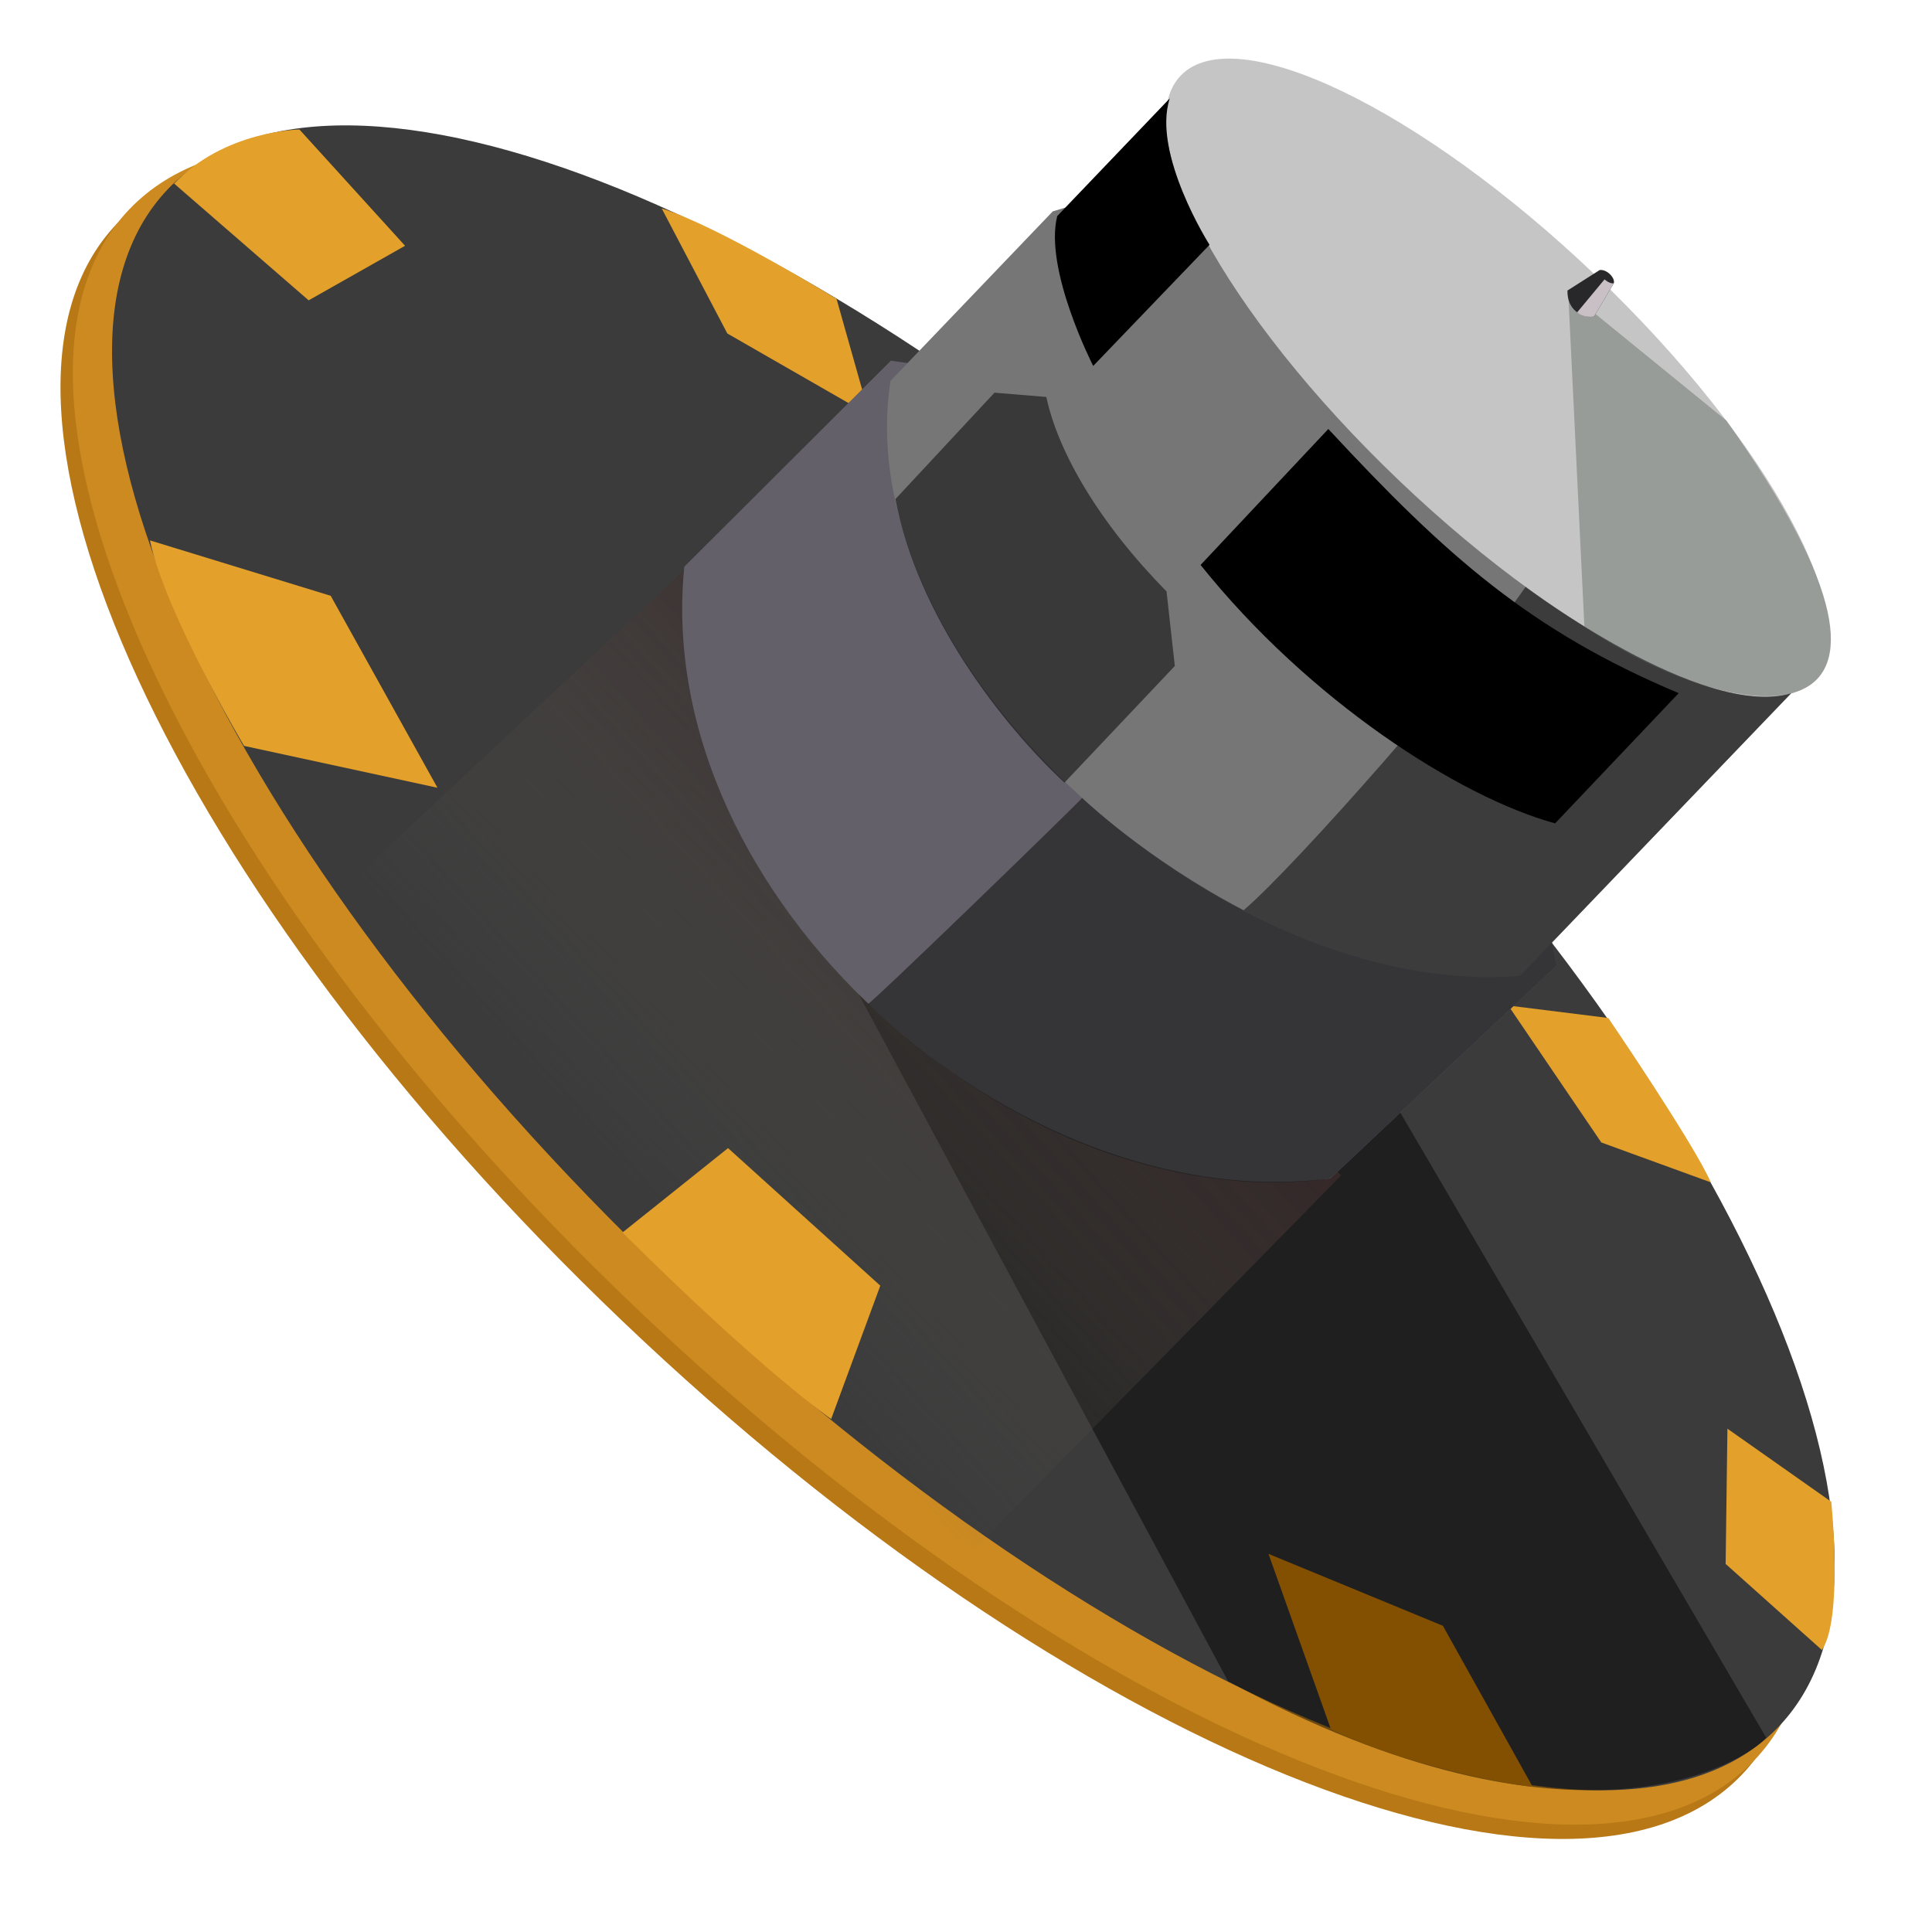
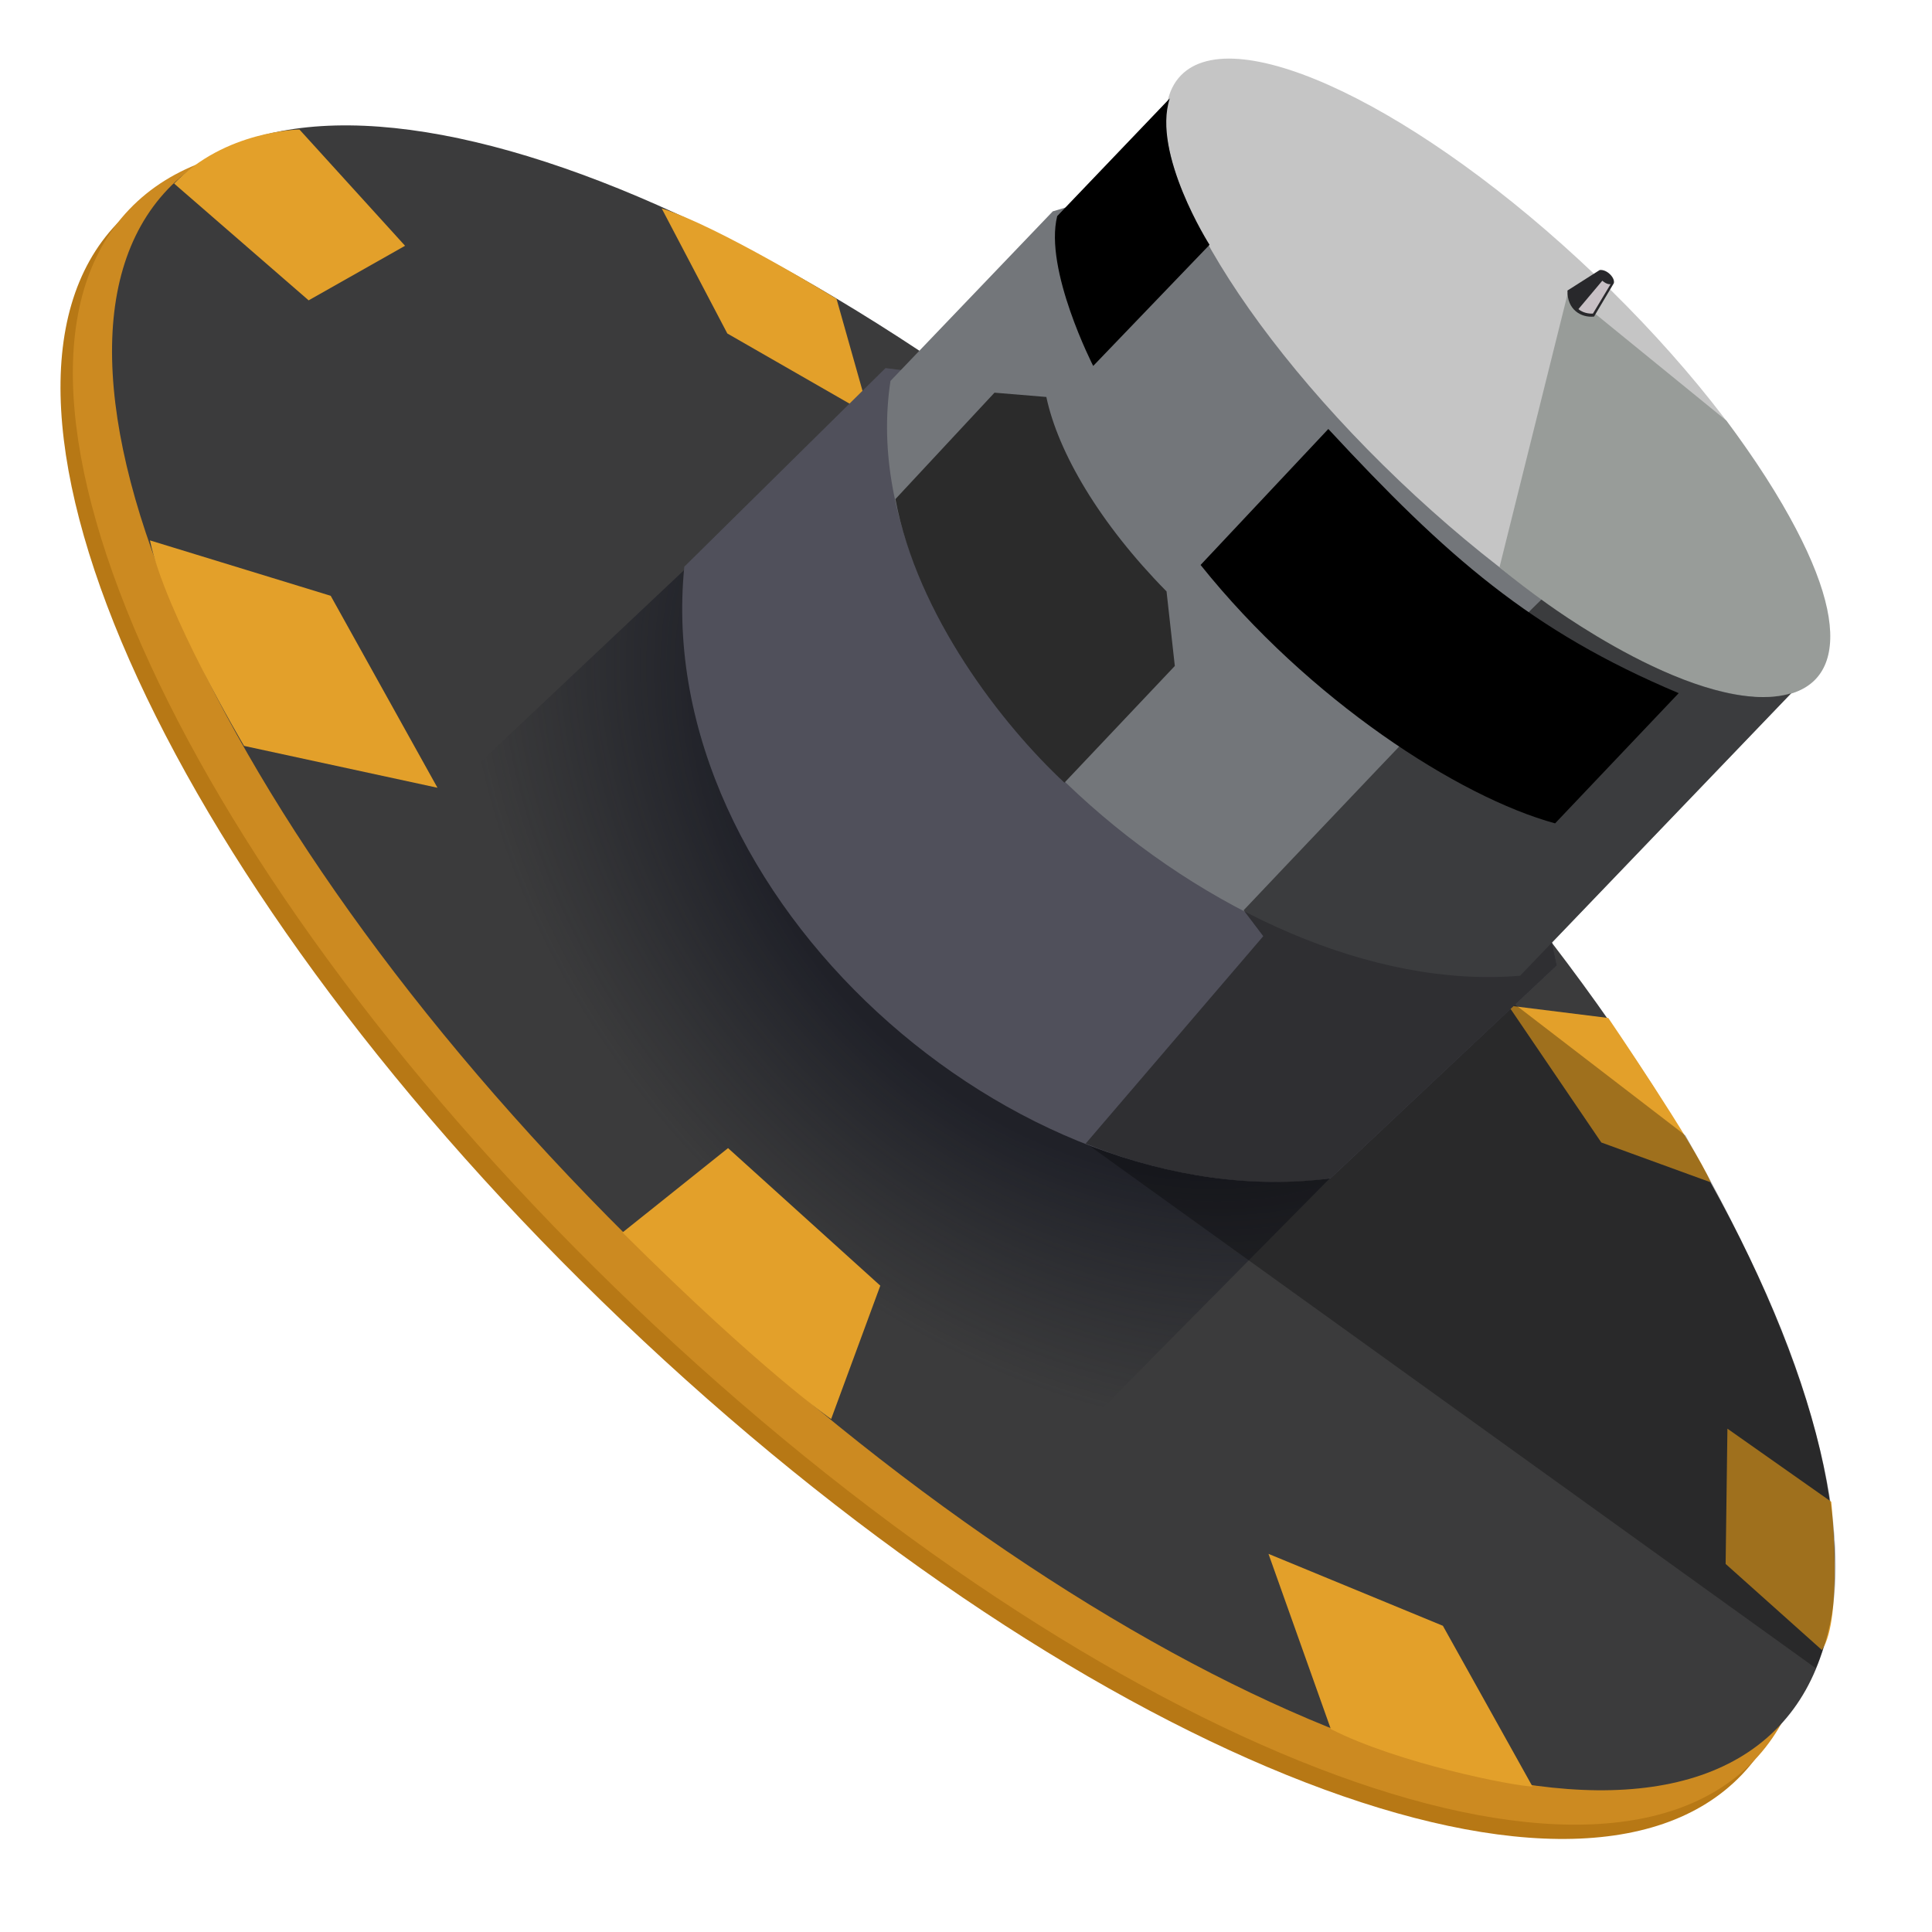
<svg xmlns="http://www.w3.org/2000/svg" xmlns:xlink="http://www.w3.org/1999/xlink" width="180" height="180" viewBox="0 0 47.625 47.625" version="1.1" id="svg1688">
  <defs id="defs1682">
+     <linearGradient id="swatch12">
+       <stop style="stop-color:#ffffff;stop-opacity:1;" offset="0" id="stop12" />
+     </linearGradient>
    <linearGradient id="linearGradient4">
-       <stop style="stop-color:#3b2b2b;stop-opacity:0.773;" offset="0.228" id="stop4" />
-       <stop style="stop-color:#5b5b50;stop-opacity:0;" offset="0.761" id="stop5" />
+       <stop style="stop-color:#11131e;stop-opacity:0.645;" offset="0.217" id="stop4" />
+       <stop style="stop-color:#171a22;stop-opacity:0;" offset="0.358" id="stop5" />
    </linearGradient>
-     <linearGradient xlink:href="#linearGradient4" id="linearGradient5" x1="22.717" y1="273.984" x2="9.269" y2="286.092" gradientUnits="userSpaceOnUse" gradientTransform="matrix(1.351517,0,0,1.346295,-0.7791356,-91.64499)" spreadMethod="pad" />
+     <radialGradient xlink:href="#linearGradient4" id="radialGradient1" cx="27.417" cy="279.089" fx="27.417" fy="279.089" r="12.569" gradientTransform="matrix(-2.809006,-2.822951,2.18555,-2.174754,-505.5311,963.6217)" gradientUnits="userSpaceOnUse" />
  </defs>
  <g id="layer1" transform="translate(0,-259.9583)">
    <ellipse transform="rotate(43.66126)" ry="10.964" rx="27.687" cy="190.065" cx="213.052" id="path5076-4-5-3" style="fill:#b77815;fill-opacity:1;stroke:none;stroke-width:1.038;stroke-linecap:round;stroke-linejoin:round;stroke-miterlimit:4;stroke-dasharray:none;stroke-dashoffset:0;stroke-opacity:1;paint-order:normal" />
    <ellipse transform="rotate(43.66126)" ry="10.964" rx="27.687" cy="189.6" cx="213.029" id="path5076-4-3" style="fill:#cc8a21;fill-opacity:1;stroke:none;stroke-width:1.038;stroke-linecap:round;stroke-linejoin:round;stroke-miterlimit:4;stroke-dasharray:none;stroke-dashoffset:0;stroke-opacity:1;paint-order:normal" />
    <ellipse transform="rotate(43.66126)" ry="10.868" rx="27.446" cy="188.579" cx="213.132" id="path5076-2" style="fill:#3b3b3c;fill-opacity:1;stroke:none;stroke-width:1.029;stroke-linecap:round;stroke-linejoin:round;stroke-miterlimit:4;stroke-dasharray:none;stroke-dashoffset:0;stroke-opacity:1;paint-order:normal" />
    <path id="path5104-9" d="m 3.696,273.279 c 0.367,1.772 2.32,5.066 2.32,5.066 l 4.768,1.032 -2.632,-4.732 z" style="fill:#e3a02a;fill-opacity:1;stroke:none;stroke-width:0.272px;stroke-linecap:butt;stroke-linejoin:miter;stroke-opacity:1" />
    <path id="path5106-8" d="m 4.293,264.484 3.315,2.878 2.377,-1.345 -2.604,-2.867 c 0,0 -1.843,0.024 -3.088,1.333 z" style="fill:#e3a02a;fill-opacity:1;stroke:none;stroke-width:0.272px;stroke-linecap:butt;stroke-linejoin:miter;stroke-opacity:1" />
-     <path id="path5183-3" d="m 18.828,280.114 11.444,21.286 c 8.623,4.664 12.769,1.964 13.266,1.393 L 32.187,283.402 Z" style="fill:#000000;fill-opacity:0.475;stroke:none;stroke-width:0.272px;stroke-linecap:butt;stroke-linejoin:miter;stroke-opacity:1" />
-     <path style="fill:url(#linearGradient5);stroke:none;stroke-width:0.357px;stroke-linecap:butt;stroke-linejoin:miter;stroke-opacity:1" d="m 17.164,273.729 -9.46,8.854 6.396,8.232 9.88,7.368 9.083,-9.252 z" id="path3" />
-     <path id="path5102-1" d="m 15.345,290.34 c 3.432,3.416 5.143,4.599 5.143,4.599 l 1.212,-3.288 -3.753,-3.391 z" style="fill:#e3a02a;fill-opacity:1;stroke:none;stroke-width:0.272px;stroke-linecap:butt;stroke-linejoin:miter;stroke-opacity:1" />
-     <path id="path5108-9" d="m 32.806,302.581 c 1.65,0.843 4.502,1.406 4.971,1.416 l -2.209,-3.962 -4.299,-1.773 z" style="fill:#825000;fill-opacity:1;stroke:none;stroke-width:0.272px;stroke-linecap:butt;stroke-linejoin:miter;stroke-opacity:1" />
    <path id="path5110-0" d="m 45.142,296.978 c 0,0 0.296,2.888 -0.231,3.654 l -2.373,-2.122 0.044,-3.334 z" style="fill:#e3a02a;fill-opacity:1;stroke:none;stroke-width:0.272px;stroke-linecap:butt;stroke-linejoin:miter;stroke-opacity:1" />
    <path id="path5112-5" d="m 39.645,285.052 c 0,0 2.128,3.126 2.527,4.052 l -2.699,-0.983 -2.293,-3.376 z" style="fill:#e3a02a;fill-opacity:1;stroke:none;stroke-width:0.272px;stroke-linecap:butt;stroke-linejoin:miter;stroke-opacity:1" />
+     <path style="fill:url(#radialGradient1);stroke:none;stroke-width:0.357px;stroke-linecap:butt;stroke-linejoin:miter;stroke-opacity:1" d="m 17.164,273.729 -8.852,8.34 6.724,7.952 9.179,7.649 8.627,-8.726 z" id="path3" />
+     <path id="path5183-3" d="m 26.763,288.135 17.995,12.945 c 2.005,-4.34 -2.73,-12.243 -3.21,-13.132 L 28.174,277.673 Z" style="fill:#000000;fill-opacity:0.299;stroke:none;stroke-width:0.272px;stroke-linecap:butt;stroke-linejoin:miter;stroke-opacity:1" />
+     <path id="path5102-1" d="m 15.345,290.34 c 3.432,3.416 5.143,4.599 5.143,4.599 l 1.212,-3.288 -3.753,-3.391 z" style="fill:#e3a02a;fill-opacity:1;stroke:none;stroke-width:0.272px;stroke-linecap:butt;stroke-linejoin:miter;stroke-opacity:1" />
+     <path id="path5108-9" d="m 32.806,302.581 c 1.65,0.843 4.502,1.406 4.971,1.416 l -2.209,-3.962 -4.299,-1.773 z" style="fill:#e3a02a;fill-opacity:1;stroke:none;stroke-width:0.272px;stroke-linecap:butt;stroke-linejoin:miter;stroke-opacity:1" />
    <path id="path5114-2" d="m 16.311,265.096 c 1.389,0.431 4.31,2.229 4.31,2.229 l 0.809,2.864 -3.501,-2.01 z" style="fill:#e3a02a;fill-opacity:1;stroke:none;stroke-width:0.272px;stroke-linecap:butt;stroke-linejoin:miter;stroke-opacity:1" />
-     <path id="path5146-6" d="m 35.621,270.752 -13.661,-1.902 -5.091,5.077 c -0.82,8.162 8.193,16.093 15.929,15.078 l 5.577,-5.249 z" style="fill:#636069;fill-opacity:1;stroke:none;stroke-width:0.272px;stroke-linecap:butt;stroke-linejoin:miter;stroke-opacity:1" />
-     <path id="path5148-6" d="m 25.952,265.168 -4.001,4.18 c -1.075,7.009 8.241,15.281 15.52,14.663 l 7.316,-7.622 -15.301,-14.531 -3.082,3.175" style="fill:#767677;fill-opacity:1;stroke:none;stroke-width:0.272px;stroke-linecap:butt;stroke-linejoin:miter;stroke-opacity:1" />
+     <path id="path5146-6" d="m 35.621,270.752 -13.793,-1.72 -4.959,4.895 c -0.82,8.162 8.193,16.093 15.929,15.078 l 5.577,-5.249 z" style="fill:#50505b;fill-opacity:1;stroke:none;stroke-width:0.272px;stroke-linecap:butt;stroke-linejoin:miter;stroke-opacity:1" />
+     <path id="path5148-6" d="m 25.952,265.168 -4.001,4.18 c -1.075,7.009 8.241,15.281 15.52,14.663 l 7.316,-7.622 -15.301,-14.531 -3.082,3.175" style="fill:#73767a;fill-opacity:1;stroke:none;stroke-width:0.272px;stroke-linecap:butt;stroke-linejoin:miter;stroke-opacity:1" />
    <ellipse transform="rotate(43.66126)" ry="3.502" rx="10.786" cy="169.32" cx="212.602" id="path5150-4" style="fill:#c5c5c5;fill-opacity:1;stroke:none;stroke-width:1.029;stroke-linecap:round;stroke-linejoin:round;stroke-miterlimit:4;stroke-dasharray:none;stroke-dashoffset:0;stroke-opacity:1;paint-order:normal" />
-     <path id="path5152-7" d="m 38.656,267.15 0.4,8.252 c 3.652,2.502 9.486,3.339 3.5,-5.077 z" style="fill:#989c99;fill-opacity:1;stroke:none;stroke-width:0.268px;stroke-linecap:butt;stroke-linejoin:miter;stroke-opacity:1" />
+     <path id="path5152-7" d="m 38.656,267.15 -1.693,6.794 c 6.165,5.016 11.497,4.365 5.593,-3.618 z" style="fill:#989c99;fill-opacity:1;stroke:none;stroke-width:0.268px;stroke-linecap:butt;stroke-linejoin:miter;stroke-opacity:1" />
    <path id="path5154-3" d="m 38.639,267.12 c -0.011,0.473 0.337,0.675 0.655,0.642 l 0.487,-0.821 c 0.04,-0.126 -0.166,-0.35 -0.348,-0.326 z" style="fill:#28282b;fill-opacity:1;stroke:none;stroke-width:0.272px;stroke-linecap:butt;stroke-linejoin:miter;stroke-opacity:1" />
-     <path id="path5175-6" d="m 39.553,266.845 c 0,0 0.122,0.114 0.228,0.096 l -0.487,0.821 c 0,0 -0.248,0.043 -0.417,-0.103 z" style="fill:#c8c0c5;fill-opacity:1;stroke:none;stroke-width:0.272px;stroke-linecap:butt;stroke-linejoin:miter;stroke-opacity:1" />
+     <path id="path5175-6" d="m 39.498,266.878 c 0,0 0.109,0.101 0.204,0.085 l -0.435,0.725 c 0,0 -0.207,0.02 -0.358,-0.11 z" style="fill:#c8c0c5;fill-opacity:1;stroke:none;stroke-width:0.242px;stroke-linecap:butt;stroke-linejoin:miter;stroke-opacity:1" />
+     <path style="fill:#1d1d1d;fill-opacity:0.643;stroke:none;stroke-width:0.358px;stroke-linecap:butt;stroke-linejoin:miter;stroke-opacity:1" d="m 30.656,282.396 0.484,0.64 -4.378,5.113 c 3.379,1.38 6.04,0.851 6.04,0.851 l 5.574,-5.244 -0.119,-0.562 5.896,-6.146 c -2.204,0.651 -6.157,-2.309 -6.157,-2.309 -0.952,0.907 -7.339,7.657 -7.339,7.657 z" id="path2" />
+     <path id="path5179-4" d="m 32.744,270.533 c 2.92,3.149 4.995,4.98 8.637,6.512 l -3.047,3.21 c -2.376,-0.65 -6.075,-3.041 -8.739,-6.37 z" style="fill:#000000;fill-opacity:1;stroke:none;stroke-width:0.314px;stroke-linecap:butt;stroke-linejoin:miter;stroke-opacity:1" />
    <path id="path5177-0" d="m 29.816,265.993 -2.868,2.986 c 0,0 -1.217,-2.379 -0.887,-3.694 l 2.774,-2.901 c -0.445,1.368 0.981,3.609 0.981,3.609 z" style="fill:#000000;fill-opacity:1;stroke:none;stroke-width:0.272px;stroke-linecap:butt;stroke-linejoin:miter;stroke-opacity:1" />
-     <path id="path5181-9" d="m 22.072,272.262 2.443,-2.624 1.278,0.106 c 0.29,1.369 1.315,3.12 2.963,4.793 l 0.204,1.838 -2.721,2.877 c -1.539,-1.435 -3.626,-4.121 -4.166,-6.989 z" style="fill:#000000;fill-opacity:0.512;stroke:none;stroke-width:0.272px;stroke-linecap:butt;stroke-linejoin:miter;stroke-opacity:1" />
-     <path style="fill:#1d1d1d;fill-opacity:0.643;stroke:none;stroke-width:0.358px;stroke-linecap:butt;stroke-linejoin:miter;stroke-opacity:1" d="m 37.598,274.437 c -1.379,1.993 -5.66,6.867 -6.942,7.959 -2.416,-1.264 -3.981,-2.767 -3.981,-2.767 -0.164,0.192 -5.408,5.279 -5.279,5.071 5.846,5.492 11.406,4.299 11.406,4.299 l 5.574,-5.244 -0.119,-0.562 5.896,-6.146 c -2.204,0.651 -6.544,-2.62 -6.544,-2.62 z" id="path2" />
-     <path id="path5179-4" d="m 32.744,270.533 c 2.92,3.149 4.995,4.98 8.637,6.512 l -3.047,3.21 c -2.376,-0.65 -6.075,-3.041 -8.739,-6.37 z" style="fill:#000000;fill-opacity:1;stroke:none;stroke-width:0.314px;stroke-linecap:butt;stroke-linejoin:miter;stroke-opacity:1" />
+     <path id="path5181-9" d="m 22.072,272.262 2.443,-2.624 1.278,0.106 c 0.29,1.369 1.315,3.12 2.963,4.793 l 0.204,1.838 -2.721,2.877 c -1.539,-1.435 -3.626,-4.121 -4.166,-6.989 z" style="fill:#2a2a2a;fill-opacity:0.978;stroke:none;stroke-width:0.272px;stroke-linecap:butt;stroke-linejoin:miter;stroke-opacity:1" />
  </g>
</svg>
